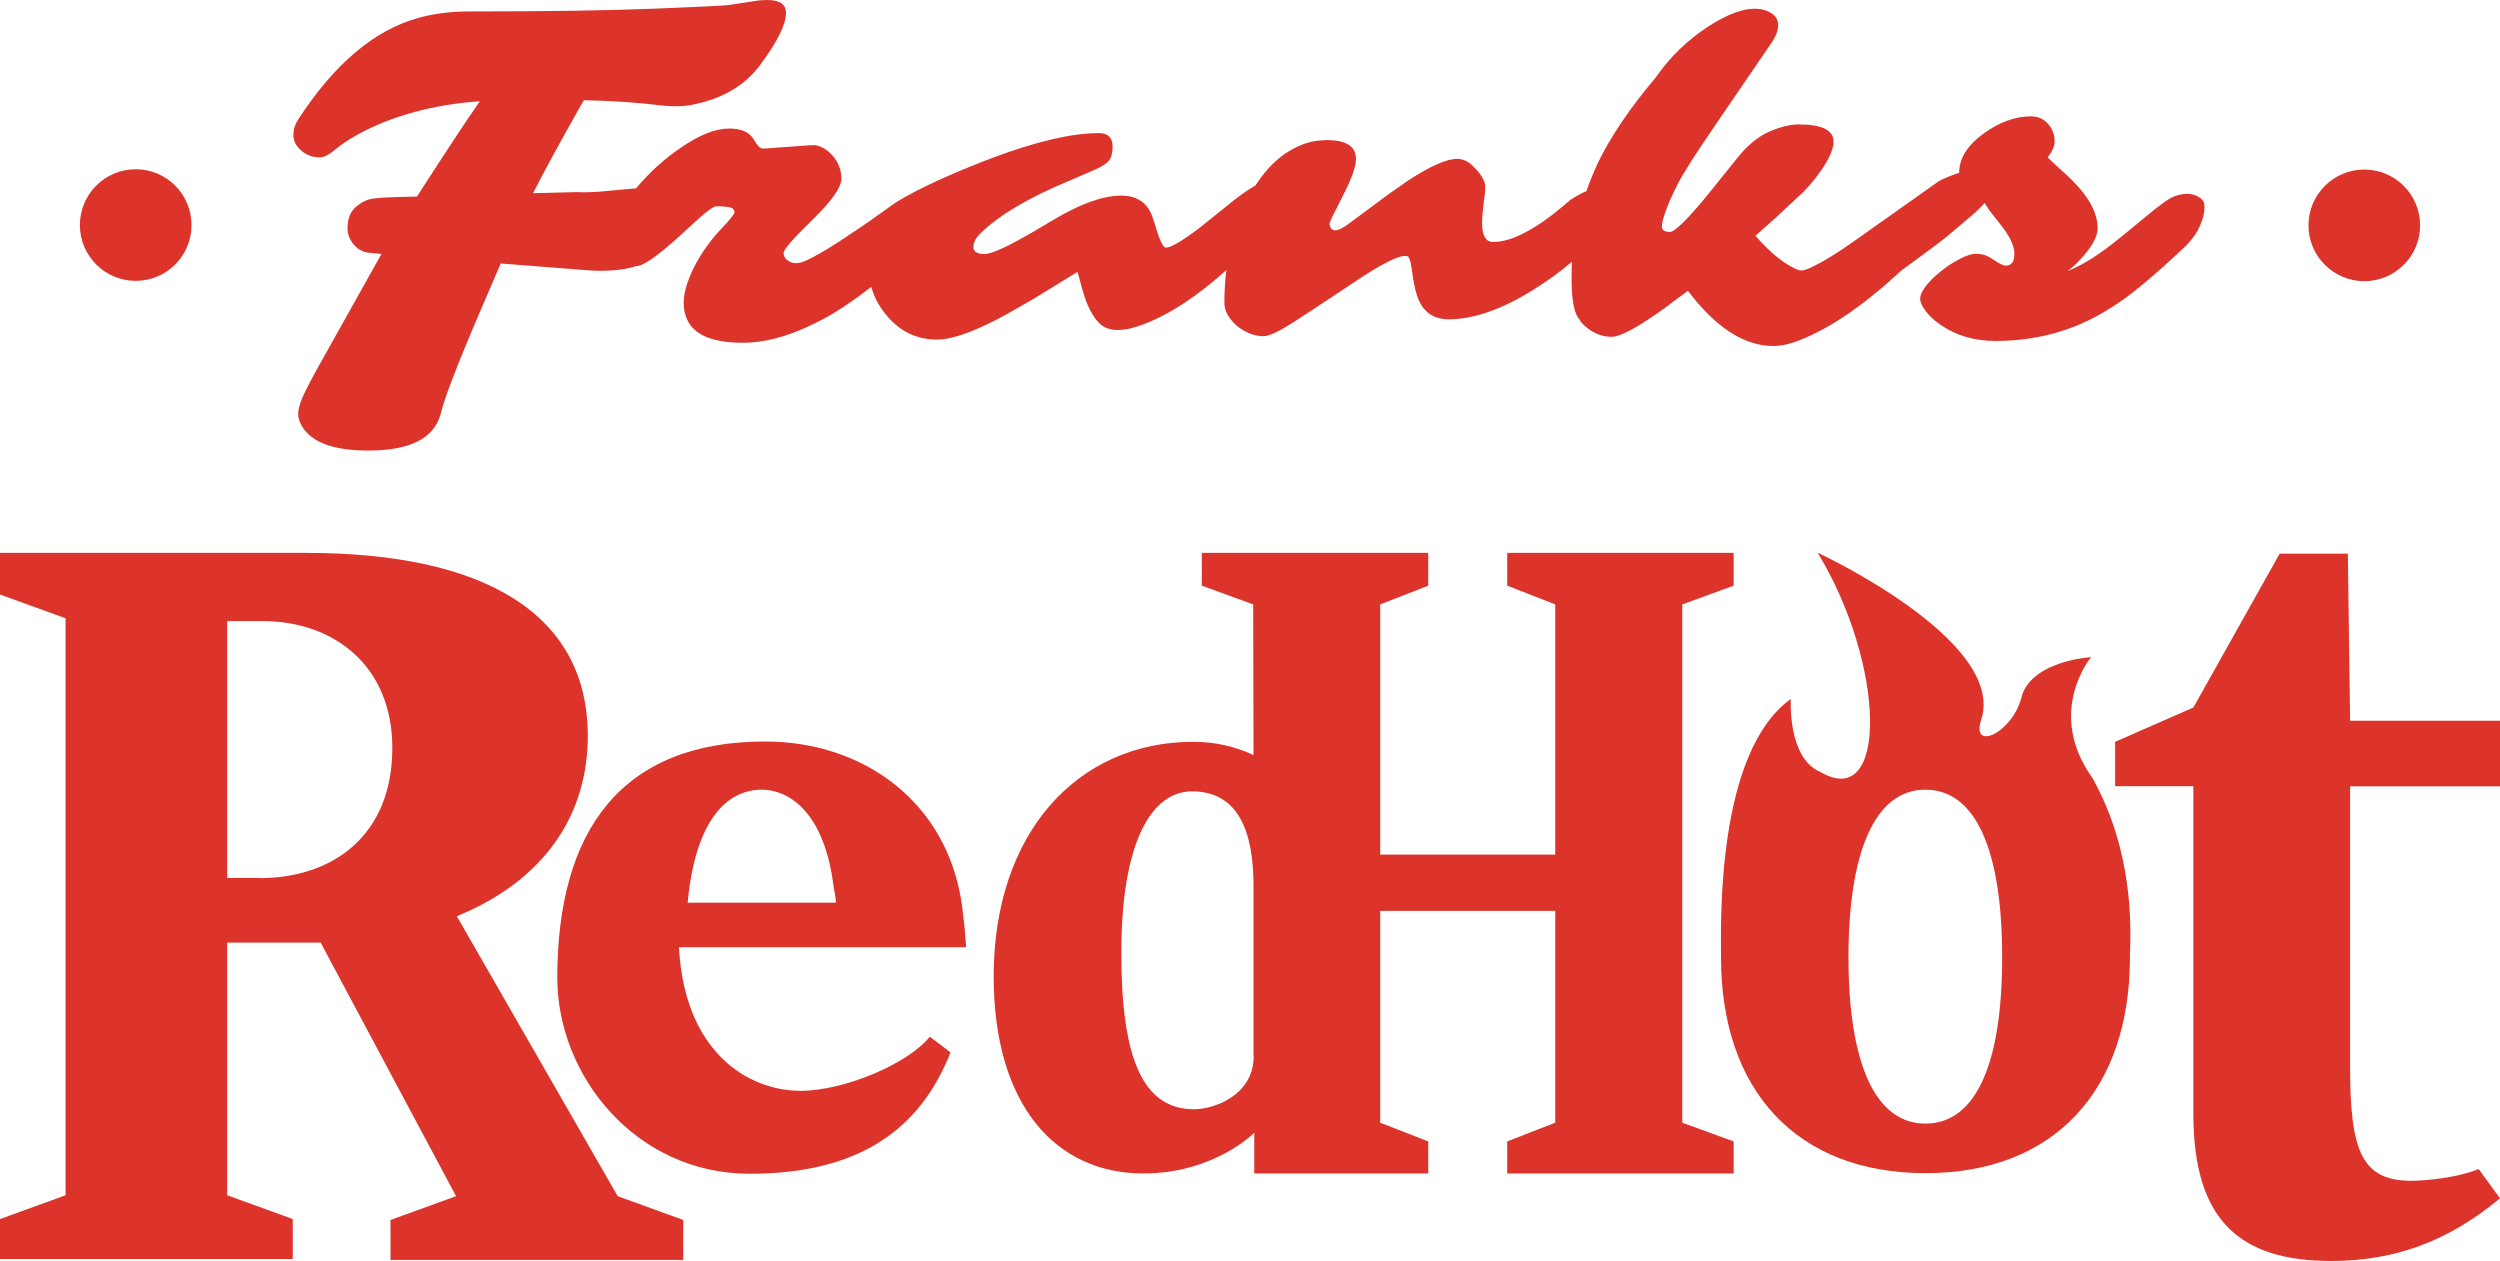
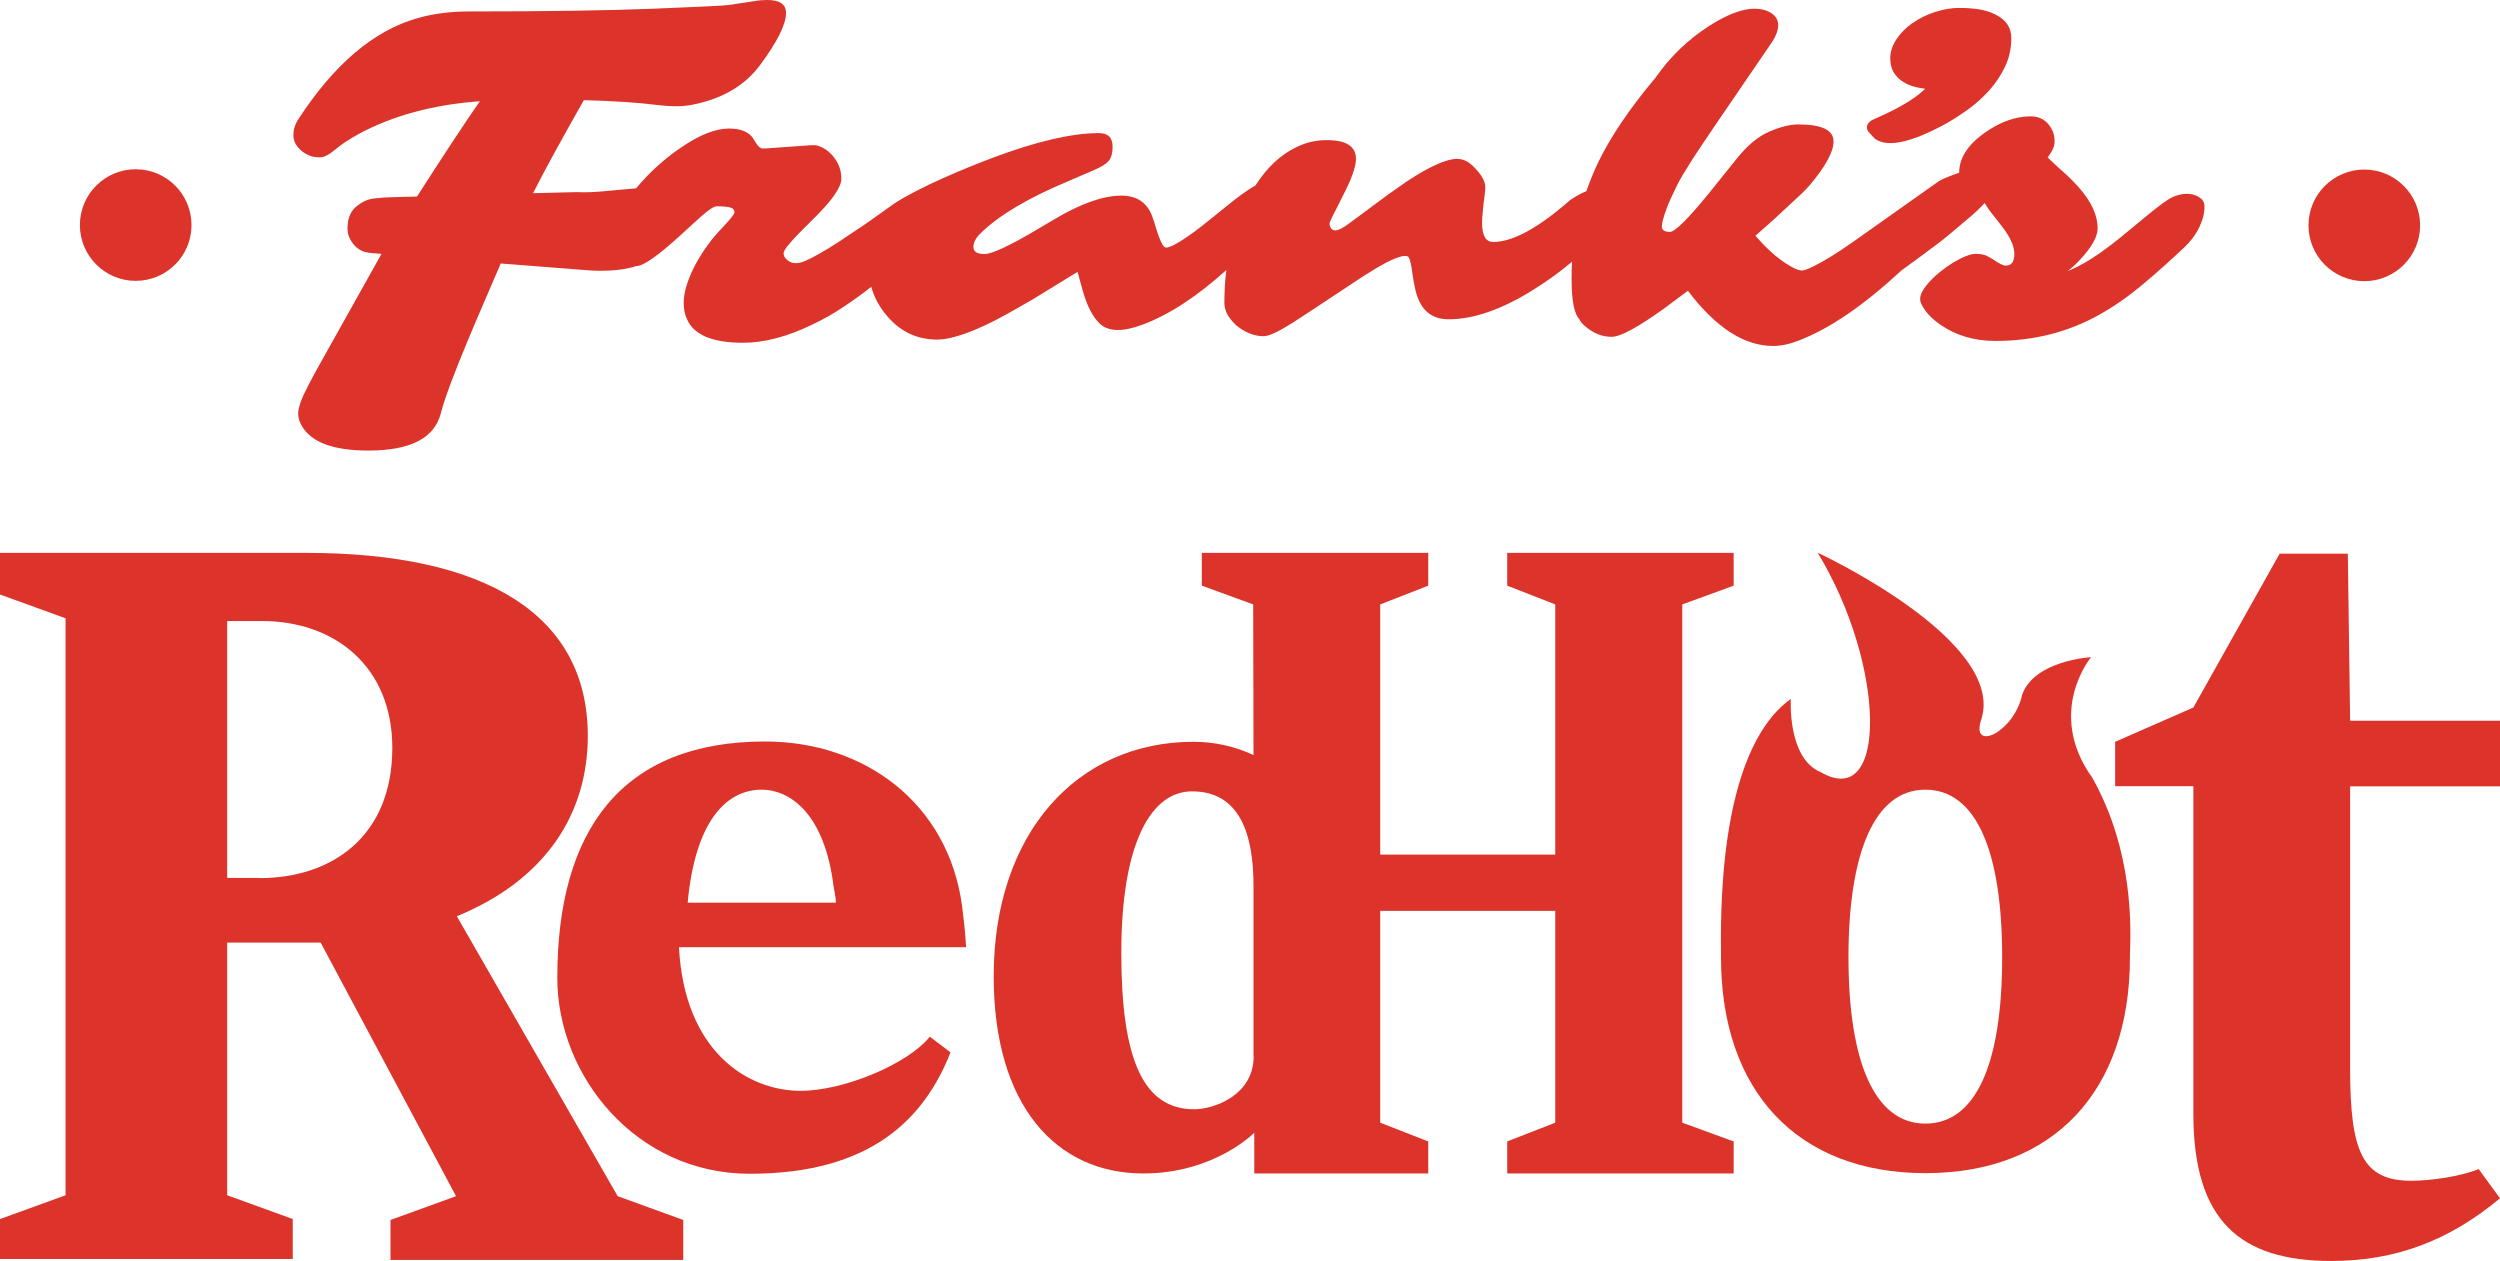
<svg xmlns="http://www.w3.org/2000/svg" id="Layer_2" data-name="Layer 2" viewBox="0 0 163.96 82.69">
  <defs>
    <style>
      .cls-1 {
        fill: #dc332b;
      }
    </style>
  </defs>
  <g id="Layer_1-2" data-name="Layer 1">
    <g>
      <g>
-         <path class="cls-1" d="M98.85,38.41l3.15,1.23v16.41h-11.48v-16.41l3.15-1.23v-2.15h-14.85v2.15l3.37,1.23.02,9.88c-1.23-.57-2.54-.87-3.94-.87-7.62,0-13.1,6-13.1,15.38,0,8.46,4.08,12.93,9.81,12.93,4.67,0,7.28-2.67,7.28-2.67v2.67h11.41v-2.1l-3.15-1.23v-13.89h11.48v13.89l-3.15,1.23v2.1h14.85v-2.1l-3.37-1.23v-33.99l3.37-1.23v-2.15h-14.85v2.15ZM82.22,69.28c0,2.54-2.59,3.47-3.9,3.47-3.33,0-4.78-3.24-4.78-10.25,0-7.36,2.02-10.6,4.64-10.6,3.15,0,4.03,2.85,4.03,6.18v11.21Z" />
-         <path class="cls-1" d="M29.96,60.09c5.86-2.4,8.59-6.75,8.59-11.83,0-7.98-6.75-12-18.47-12H0v2.73l4.3,1.56v37.84l-4.3,1.56v2.62h19.2v-2.62l-4.3-1.56v-16.57h6.13l8.88,16.63-4.3,1.56v2.62h19.2v-2.62l-4.3-1.56-10.55-18.36ZM17.02,57.58h-2.12v-16.85h2.29c4.74,0,8.54,2.96,8.54,8.32,0,5.8-3.96,8.54-8.71,8.54Z" />
-         <path class="cls-1" d="M63.1,59.44c-.91-6.8-6.44-10.81-12.92-10.81-9.42,0-13.63,5.83-13.63,15.5,0,6.44,5.16,12.85,12.62,12.85,8.02,0,11.47-3.67,13.17-7.96l-1.36-1.03c-1.4,1.76-5.59,3.55-8.48,3.55-3.46,0-7.62-2.57-7.97-9.42h18.83c-.06-1.04-.15-1.81-.26-2.68ZM45.1,59.2c.5-5.41,2.57-7.41,4.86-7.41,1.71,0,3.96,1.36,4.65,5.91.07.66.21,1.06.21,1.5h-9.72Z" />
-         <path class="cls-1" d="M163.96,51.55v-4.28h-9.83l-.15-10.96h-4.47l-5.66,10.09-5.13,2.25v2.91h5.13v21.49c0,7.02,3.07,9.65,9.05,9.65,4.19,0,7.71-1.32,11.06-4.11l-1.4-1.92c-1.17.49-3.18.77-4.41.77-3.24,0-4.02-1.92-4.02-7.4v-18.47h9.83Z" />
-         <path class="cls-1" d="M137.12,43.1s-3.72.22-4.5,2.47c-.56,2.53-3.43,3.77-2.67,1.59,1.6-5.19-10.74-10.91-10.74-10.91,4.48,7.37,4.62,16.99.18,14.38-2.18-.92-1.94-4.79-1.94-4.79-4.9,3.51-4.58,14.73-4.58,16.79h0c0,.05,0,.1,0,.15,0,8.77,5,14.16,13.41,14.16s13.41-5.39,13.41-14.16c0-.05,0-.1,0-.15h0c.07-1.91.22-6.81-2.46-11.61-3.1-4.31-.09-7.92-.09-7.92ZM126.27,73.69c-3.33,0-5.04-4.06-5.04-10.91s1.71-10.99,5.04-10.99,5.04,4.02,5.04,10.99-1.71,10.91-5.04,10.91Z" />
+         <g>
+           <path class="cls-1" d="M98.85,38.41l3.15,1.23v16.41h-11.48v-16.41l3.15-1.23v-2.15h-14.85v2.15l3.37,1.23.02,9.88c-1.23-.57-2.54-.87-3.94-.87-7.62,0-13.1,6-13.1,15.38,0,8.46,4.08,12.93,9.81,12.93,4.67,0,7.28-2.67,7.28-2.67v2.67h11.41v-2.1l-3.15-1.23v-13.89h11.48v13.89l-3.15,1.23v2.1h14.85v-2.1l-3.37-1.23v-33.99l3.37-1.23v-2.15h-14.85v2.15ZM82.22,69.28c0,2.54-2.59,3.47-3.9,3.47-3.33,0-4.78-3.24-4.78-10.25,0-7.36,2.02-10.6,4.64-10.6,3.15,0,4.03,2.85,4.03,6.18v11.21Z" />
+           <path class="cls-1" d="M29.96,60.09c5.86-2.4,8.59-6.75,8.59-11.83,0-7.98-6.75-12-18.47-12H0v2.73l4.3,1.56v37.84l-4.3,1.56v2.62h19.2v-2.62l-4.3-1.56v-16.57h6.13l8.88,16.63-4.3,1.56v2.62h19.2v-2.62l-4.3-1.56-10.55-18.36ZM17.02,57.58h-2.12v-16.85h2.29c4.74,0,8.54,2.96,8.54,8.32,0,5.8-3.96,8.54-8.71,8.54Z" />
+           <path class="cls-1" d="M63.1,59.44c-.91-6.8-6.44-10.81-12.92-10.81-9.42,0-13.63,5.83-13.63,15.5,0,6.44,5.16,12.85,12.62,12.85,8.02,0,11.47-3.67,13.17-7.96l-1.36-1.03c-1.4,1.76-5.59,3.55-8.48,3.55-3.46,0-7.62-2.57-7.97-9.42h18.83c-.06-1.04-.15-1.81-.26-2.68ZM45.1,59.2c.5-5.41,2.57-7.41,4.86-7.41,1.71,0,3.96,1.36,4.65,5.91.07.66.21,1.06.21,1.5h-9.72Z" />
+           <path class="cls-1" d="M163.96,51.55v-4.28h-9.83l-.15-10.96h-4.47l-5.66,10.09-5.13,2.25v2.91h5.13v21.49c0,7.02,3.07,9.65,9.05,9.65,4.19,0,7.71-1.32,11.06-4.11l-1.4-1.92c-1.17.49-3.18.77-4.41.77-3.24,0-4.02-1.92-4.02-7.4v-18.47h9.83Z" />
+           <path class="cls-1" d="M137.12,43.1s-3.72.22-4.5,2.47c-.56,2.53-3.43,3.77-2.67,1.59,1.6-5.19-10.74-10.91-10.74-10.91,4.48,7.37,4.62,16.99.18,14.38-2.18-.92-1.94-4.79-1.94-4.79-4.9,3.51-4.58,14.73-4.58,16.79h0c0,.05,0,.1,0,.15,0,8.77,5,14.16,13.41,14.16s13.41-5.39,13.41-14.16c0-.05,0-.1,0-.15h0c.07-1.91.22-6.81-2.46-11.61-3.1-4.31-.09-7.92-.09-7.92ZM126.27,73.69c-3.33,0-5.04-4.06-5.04-10.91s1.71-10.99,5.04-10.99,5.04,4.02,5.04,10.99-1.71,10.91-5.04,10.91Z" />
+         </g>
+         <g>
+           <g>
+             <circle class="cls-1" cx="155.06" cy="14.78" r="3.66" />
+             <circle class="cls-1" cx="8.9" cy="14.76" r="3.66" />
+           </g>
+           <path class="cls-1" d="M144.18,12.9c-.24-.13-.5-.19-.75-.19s-.55.06-.86.18c-.32.12-.95.57-1.89,1.36l-1.62,1.33c-1.35,1.1-2.5,1.83-3.46,2.2.29-.22.55-.46.79-.72.78-.82,1.18-1.52,1.18-2.09,0-.87-.42-1.77-1.27-2.72-.35-.39-.71-.74-1.09-1.07-.37-.33-.68-.62-.92-.86.3-.38.46-.72.46-1.02s-.05-.54-.14-.73c-.3-.63-.78-.94-1.42-.94-1.01,0-2.04.37-3.07,1.11-1.09.78-1.63,1.65-1.63,2.59,0,0-1.1.36-1.43.62l-5.58,3.95c-.49.34-.95.65-1.39.92-.44.27-.83.49-1.18.66-.35.17-.59.26-.73.26s-.3-.05-.49-.14c-.84-.41-1.69-1.13-2.56-2.14l1.23-1.09,1.85-1.72c.22-.22.39-.4.5-.53,1.02-1.22,1.54-2.16,1.54-2.84,0-.75-.77-1.12-2.31-1.12-.54,0-1.18.16-1.92.48-.73.32-1.44.91-2.12,1.77l-1.85,2.3c-1.36,1.67-2.21,2.5-2.53,2.5-.35,0-.53-.12-.53-.35s.1-.6.29-1.12c.08-.22.17-.44.26-.64.09-.21.24-.51.43-.91.19-.4.53-.96,1-1.7.47-.74,2.22-3.32,5.26-7.75.26-.4.39-.76.39-1.09s-.15-.59-.45-.79c-.3-.19-.67-.29-1.1-.29-.79,0-1.78.37-2.96,1.12-1.39.89-2.57,2.02-3.53,3.4-1.71,2.03-2.96,3.89-3.78,5.59-.28.59-.53,1.21-.76,1.86-.31.12-.67.32-1.06.58l-.37.32c-1.92,1.62-3.48,2.43-4.68,2.43-.49,0-.73-.42-.73-1.26,0-.2.01-.42.04-.64l.06-.65c.03-.21.05-.41.08-.59.02-.18.03-.34.03-.47,0-.4-.28-.86-.84-1.4-.3-.29-.64-.44-1.01-.44-.69,0-1.77.48-3.24,1.44l-1.27.89-2.55,1.89c-.41.31-.73.47-.94.47-.19,0-.32-.14-.37-.42,0-.07.13-.39.43-.95l.41-.82c.6-1.15.9-1.98.9-2.49,0-.83-.63-1.24-1.9-1.24-.69,0-1.34.14-1.94.43-1.07.49-1.98,1.34-2.75,2.54-.54.31-1.17.76-1.88,1.35l-1.67,1.34c-.32.25-.63.48-.93.68-.3.21-.57.38-.82.51-.25.13-.44.2-.57.2s-.28-.23-.45-.68c-.07-.19-.15-.41-.22-.66-.07-.24-.15-.49-.24-.73-.33-.89-1.01-1.34-2.02-1.34-1.2,0-2.69.53-4.47,1.6l-1.15.68c-1.75,1.03-2.87,1.55-3.35,1.55s-.73-.15-.73-.46.17-.62.51-.94c1.2-1.16,3.09-2.28,5.67-3.36l1.74-.75c.49-.21.81-.42.97-.62.16-.2.24-.51.24-.91,0-.59-.3-.89-.9-.89-1.77,0-4.09.54-6.97,1.62-1.8.68-4.74,1.89-6.44,2.99l-1.15.82c-.42.31-1.27.89-2.53,1.72-.46.3-.87.55-1.23.75-.36.21-.66.36-.91.47-.24.11-.46.16-.66.16s-.37-.07-.54-.2c-.17-.13-.25-.29-.25-.46s.33-.6.98-1.27l.91-.91c1.26-1.23,1.9-2.13,1.9-2.7s-.19-1.06-.58-1.52c-.18-.2-.38-.37-.6-.49-.23-.12-.43-.19-.6-.19s-.41.01-.72.04l-1.96.14c-.31.03-.54.04-.69.04s-.3-.12-.44-.35l-.19-.3c-.28-.44-.81-.66-1.59-.66-.89,0-1.95.42-3.18,1.27-1.1.75-2.07,1.64-2.91,2.65l-1.76.16c-.84.09-1.55.12-2.13.09l-2.87.07c.71-1.41,1.82-3.44,3.33-6.1,1.91.05,3.5.15,4.77.31.49.06.95.09,1.38.09s.9-.07,1.41-.2c1.73-.42,3.05-1.24,3.98-2.48,1.15-1.54,1.72-2.69,1.72-3.44,0-.57-.41-.85-1.24-.85-.26,0-.53.02-.81.07l-1.72.26c-.27.04-1.9.12-4.89.24-2.99.12-7.02.18-12.1.18-1.22,0-2.34.14-3.37.43-2.9.81-5.52,3.04-7.88,6.68-.2.31-.3.64-.3,1.01s.17.7.52,1.01c.16.14.34.24.53.32.19.08.42.12.69.12s.6-.17.99-.5c.39-.33.9-.67,1.53-1.02,2.26-1.22,4.91-1.94,7.97-2.16-.85,1.22-2.23,3.3-4.12,6.25l-1.55.04c-.47.01-.9.04-1.3.09-.4.05-.79.23-1.16.55-.37.32-.55.79-.55,1.42,0,.32.1.63.31.92.21.3.48.5.81.61.14.04.34.07.62.09.28.02.44.04.49.04l-4.32,7.72c-.32.59-.58,1.09-.77,1.49-.19.4-.31.76-.36,1.08-.05.32.03.66.24,1.02.63,1.06,2.08,1.59,4.35,1.59,2.75,0,4.33-.81,4.75-2.44.54-2.15,2.98-7.58,3.93-9.83l5.64.44c.27.02.55.04.85.04.97,0,1.77-.1,2.39-.31,0,0,.01,0,.02,0,.44,0,1.38-.65,2.82-1.96l1.36-1.24c.54-.48.9-.72,1.07-.72.39,0,.68.02.88.07.2.05.3.16.3.33,0,.11-.28.46-.83,1.04-.65.67-1.22,1.45-1.7,2.32-.24.44-.43.89-.58,1.33-.15.45-.22.86-.22,1.25s.07.74.21,1.05c.44,1.04,1.67,1.56,3.69,1.56,1.38,0,2.9-.4,4.55-1.2.73-.35,1.42-.74,2.07-1.18.65-.43,1.24-.86,1.78-1.29.2.71.55,1.36,1.07,1.95.87,1.01,1.95,1.51,3.25,1.51,1.01,0,2.54-.55,4.56-1.66l1.7-.97,2.95-1.81.33,1.2c.28,1.01.65,1.73,1.12,2.19.57.54,1.51.56,2.82.07,1.74-.65,3.57-1.85,5.49-3.58-.09.7-.13,1.41-.13,2.16,0,.49.25.97.75,1.44.24.21.52.39.84.53.32.14.64.21.98.21s.97-.29,1.92-.89c.4-.25,1.91-1.25,4.55-3,.5-.32.95-.6,1.36-.82.41-.23.77-.39,1.06-.48.3-.1.5-.1.6-.02.1.08.2.49.29,1.23.04.3.1.62.18.95.3,1.28,1.02,1.92,2.17,1.92,1.65,0,3.52-.65,5.6-1.96.94-.59,1.77-1.19,2.5-1.82-.02.36-.03.72-.03,1.09,0,1.44.17,2.34.51,2.68.07.16.19.3.35.44.54.48,1.13.72,1.77.72.56,0,1.7-.61,3.4-1.83l1.6-1.19c1.83,2.42,3.7,3.62,5.59,3.62.52,0,1.08-.12,1.69-.36,2.01-.77,4.25-2.3,6.72-4.59,0,0,2.39-1.73,3.01-2.25l1.34-1.13c.44-.36.81-.71,1.11-1.05.15.26.33.52.55.79.22.27.43.54.64.82.51.67.76,1.25.76,1.73,0,.52-.19.77-.57.77-.16,0-.42-.13-.8-.39-.14-.09-.29-.18-.46-.26s-.41-.12-.73-.12-.8.19-1.45.57c-.28.17-.55.36-.81.57-.26.21-.5.42-.7.64-.2.21-.36.42-.48.62-.12.2-.18.39-.18.57s.11.43.34.75c.23.32.55.62.98.92,1.02.71,2.23,1.07,3.62,1.07,2.49,0,4.76-.57,6.81-1.72.97-.54,1.91-1.2,2.82-1.96.91-.76,1.85-1.6,2.81-2.51.35-.35.62-.69.8-1.02.13-.23.24-.48.33-.75.09-.27.14-.55.14-.84s-.12-.5-.37-.63Z" />
+         </g>
      </g>
-       <g>
-         <g>
-           <circle class="cls-1" cx="155.06" cy="14.78" r="3.66" />
-           <circle class="cls-1" cx="8.9" cy="14.76" r="3.66" />
-         </g>
-         <path class="cls-1" d="M144.18,12.9c-.24-.13-.5-.19-.75-.19s-.55.06-.86.18c-.32.12-.95.57-1.89,1.36l-1.62,1.33c-1.35,1.1-2.5,1.83-3.46,2.2.29-.22.55-.46.79-.72.78-.82,1.18-1.52,1.18-2.09,0-.87-.42-1.77-1.27-2.72-.35-.39-.71-.74-1.09-1.07-.37-.33-.68-.62-.92-.86.3-.38.46-.72.46-1.02s-.05-.54-.14-.73c-.3-.63-.78-.94-1.42-.94-1.01,0-2.04.37-3.07,1.11-1.09.78-1.63,1.65-1.63,2.59,0,0-1.1.36-1.43.62l-5.58,3.95c-.49.34-.95.65-1.39.92-.44.27-.83.49-1.18.66-.35.17-.59.26-.73.26s-.3-.05-.49-.14c-.84-.41-1.69-1.13-2.56-2.14l1.23-1.09,1.85-1.72c.22-.22.39-.4.5-.53,1.02-1.22,1.54-2.16,1.54-2.84,0-.75-.77-1.12-2.31-1.12-.54,0-1.18.16-1.92.48-.73.32-1.44.91-2.12,1.77l-1.85,2.3c-1.36,1.67-2.21,2.5-2.53,2.5-.35,0-.53-.12-.53-.35s.1-.6.29-1.12c.08-.22.17-.44.26-.64.09-.21.24-.51.43-.91.19-.4.53-.96,1-1.7.47-.74,2.22-3.32,5.26-7.75.26-.4.39-.76.39-1.09s-.15-.59-.45-.79c-.3-.19-.67-.29-1.1-.29-.79,0-1.78.37-2.96,1.12-1.39.89-2.57,2.02-3.53,3.4-1.71,2.03-2.96,3.89-3.78,5.59-.28.59-.53,1.21-.76,1.86-.31.12-.67.32-1.06.58l-.37.32c-1.92,1.62-3.48,2.43-4.68,2.43-.49,0-.73-.42-.73-1.26,0-.2.01-.42.04-.64l.06-.65c.03-.21.05-.41.08-.59.02-.18.03-.34.03-.47,0-.4-.28-.86-.84-1.4-.3-.29-.64-.44-1.01-.44-.69,0-1.77.48-3.24,1.44l-1.27.89-2.55,1.89c-.41.31-.73.47-.94.47-.19,0-.32-.14-.37-.42,0-.07.13-.39.43-.95l.41-.82c.6-1.15.9-1.98.9-2.49,0-.83-.63-1.24-1.9-1.24-.69,0-1.34.14-1.94.43-1.07.49-1.98,1.34-2.75,2.54-.54.31-1.17.76-1.88,1.35l-1.67,1.34c-.32.25-.63.48-.93.68-.3.21-.57.38-.82.51-.25.13-.44.2-.57.2s-.28-.23-.45-.68c-.07-.19-.15-.41-.22-.66-.07-.24-.15-.49-.24-.73-.33-.89-1.01-1.34-2.02-1.34-1.2,0-2.69.53-4.47,1.6l-1.15.68c-1.75,1.03-2.87,1.55-3.35,1.55s-.73-.15-.73-.46.17-.62.51-.94c1.2-1.16,3.09-2.28,5.67-3.36l1.74-.75c.49-.21.81-.42.97-.62.16-.2.24-.51.24-.91,0-.59-.3-.89-.9-.89-1.77,0-4.09.54-6.97,1.62-1.8.68-4.74,1.89-6.44,2.99l-1.15.82c-.42.31-1.27.89-2.53,1.72-.46.3-.87.55-1.23.75-.36.21-.66.36-.91.47-.24.11-.46.16-.66.16s-.37-.07-.54-.2c-.17-.13-.25-.29-.25-.46s.33-.6.98-1.27l.91-.91c1.26-1.23,1.9-2.13,1.9-2.7s-.19-1.06-.58-1.52c-.18-.2-.38-.37-.6-.49-.23-.12-.43-.19-.6-.19s-.41.01-.72.04l-1.96.14c-.31.03-.54.04-.69.04s-.3-.12-.44-.35l-.19-.3c-.28-.44-.81-.66-1.59-.66-.89,0-1.95.42-3.18,1.27-1.1.75-2.07,1.64-2.91,2.65l-1.76.16c-.84.09-1.55.12-2.13.09l-2.87.07c.71-1.41,1.82-3.44,3.33-6.1,1.91.05,3.5.15,4.77.31.49.06.95.09,1.38.09s.9-.07,1.41-.2c1.73-.42,3.05-1.24,3.98-2.48,1.15-1.54,1.72-2.69,1.72-3.44,0-.57-.41-.85-1.24-.85-.26,0-.53.02-.81.07l-1.72.26c-.27.04-1.9.12-4.89.24-2.99.12-7.02.18-12.1.18-1.22,0-2.34.14-3.37.43-2.9.81-5.52,3.04-7.88,6.68-.2.31-.3.64-.3,1.01s.17.7.52,1.01c.16.14.34.24.53.32.19.08.42.12.69.12s.6-.17.99-.5c.39-.33.9-.67,1.53-1.02,2.26-1.22,4.91-1.94,7.97-2.16-.85,1.22-2.23,3.3-4.12,6.25l-1.55.04c-.47.01-.9.04-1.3.09-.4.05-.79.23-1.16.55-.37.32-.55.79-.55,1.42,0,.32.1.63.31.92.21.3.48.5.81.61.14.04.34.07.62.09.28.02.44.04.49.04l-4.32,7.72c-.32.59-.58,1.09-.77,1.49-.19.4-.31.76-.36,1.08-.05.32.03.66.24,1.02.63,1.06,2.08,1.59,4.35,1.59,2.75,0,4.33-.81,4.75-2.44.54-2.15,2.98-7.58,3.93-9.83l5.64.44c.27.02.55.04.85.04.97,0,1.77-.1,2.39-.31,0,0,.01,0,.02,0,.44,0,1.38-.65,2.82-1.96l1.36-1.24c.54-.48.9-.72,1.07-.72.39,0,.68.02.88.07.2.05.3.16.3.33,0,.11-.28.46-.83,1.04-.65.67-1.22,1.45-1.7,2.32-.24.44-.43.89-.58,1.33-.15.45-.22.86-.22,1.25s.07.74.21,1.05c.44,1.04,1.67,1.56,3.69,1.56,1.38,0,2.9-.4,4.55-1.2.73-.35,1.42-.74,2.07-1.18.65-.43,1.24-.86,1.78-1.29.2.71.55,1.36,1.07,1.95.87,1.01,1.95,1.51,3.25,1.51,1.01,0,2.54-.55,4.56-1.66l1.7-.97,2.95-1.81.33,1.2c.28,1.01.65,1.73,1.12,2.19.57.54,1.51.56,2.82.07,1.74-.65,3.57-1.85,5.49-3.58-.09.7-.13,1.41-.13,2.16,0,.49.25.97.75,1.44.24.21.52.39.84.53.32.14.64.21.98.21s.97-.29,1.92-.89c.4-.25,1.91-1.25,4.55-3,.5-.32.95-.6,1.36-.82.41-.23.77-.39,1.06-.48.3-.1.5-.1.6-.02.1.08.2.49.29,1.23.04.3.1.62.18.95.3,1.28,1.02,1.92,2.17,1.92,1.65,0,3.52-.65,5.6-1.96.94-.59,1.77-1.19,2.5-1.82-.02.36-.03.72-.03,1.09,0,1.44.17,2.34.51,2.68.07.16.19.3.35.44.54.48,1.13.72,1.77.72.56,0,1.7-.61,3.4-1.83l1.6-1.19c1.83,2.42,3.7,3.62,5.59,3.62.52,0,1.08-.12,1.69-.36,2.01-.77,4.25-2.3,6.72-4.59,0,0,2.39-1.73,3.01-2.25l1.34-1.13c.44-.36.81-.71,1.11-1.05.15.26.33.52.55.79.22.27.43.54.64.82.51.67.76,1.25.76,1.73,0,.52-.19.77-.57.77-.16,0-.42-.13-.8-.39-.14-.09-.29-.18-.46-.26s-.41-.12-.73-.12-.8.19-1.45.57c-.28.17-.55.36-.81.57-.26.21-.5.42-.7.64-.2.21-.36.42-.48.62-.12.2-.18.39-.18.57s.11.43.34.75c.23.32.55.62.98.92,1.02.71,2.23,1.07,3.62,1.07,2.49,0,4.76-.57,6.81-1.72.97-.54,1.91-1.2,2.82-1.96.91-.76,1.85-1.6,2.81-2.51.35-.35.62-.69.8-1.02.13-.23.24-.48.33-.75.09-.27.14-.55.14-.84s-.12-.5-.37-.63Z" />
-       </g>
+       <path class="cls-1" d="M125.41,1.53c.43-.31.93-.56,1.49-.74s1.09-.27,1.57-.27.92.03,1.3.09.73.16,1.05.32c.73.35,1.09.87,1.09,1.56s-.14,1.31-.41,1.88-.62,1.09-1.05,1.57-.92.92-1.48,1.31-1.1.74-1.66,1.03c-1.93,1.01-3.3,1.33-4.12.95-.11-.05-.21-.11-.28-.19l-.28-.3c-.12-.12-.19-.24-.19-.36,0-.22.12-.39.37-.52l.81-.37c1.22-.57,2.1-1.13,2.64-1.67-.94-.1-1.6-.42-1.98-.95-.21-.29-.31-.64-.31-1.05s.13-.82.39-1.22.61-.76,1.04-1.07Z" />
    </g>
  </g>
</svg>
